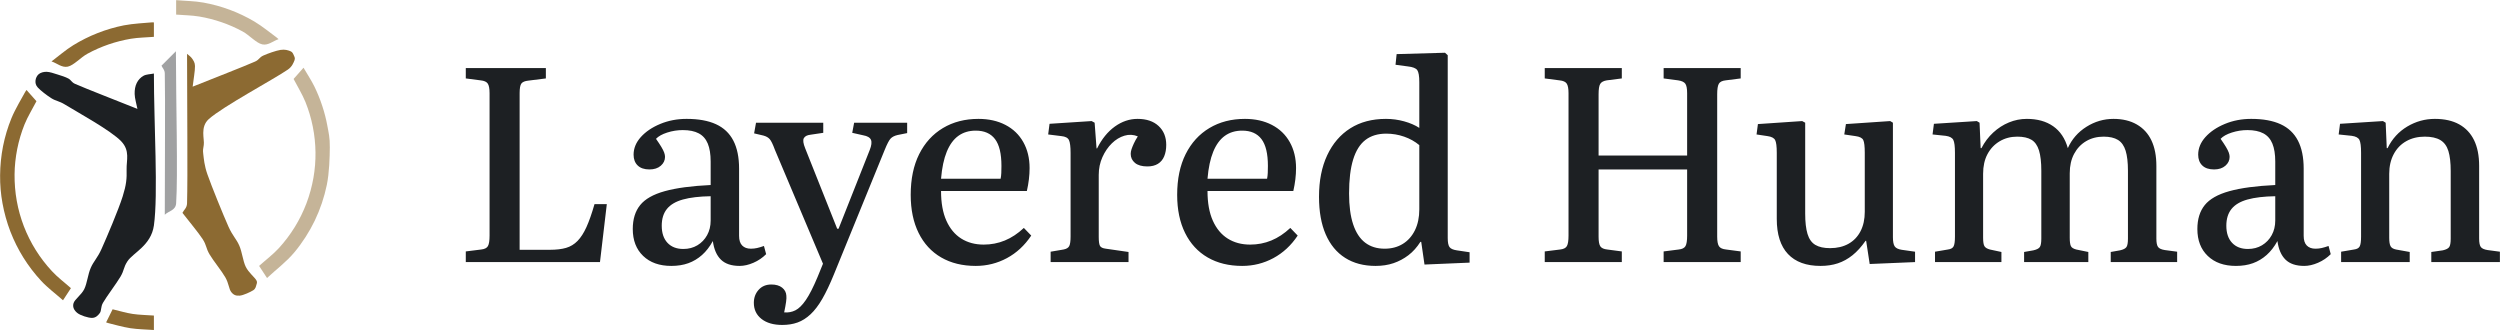
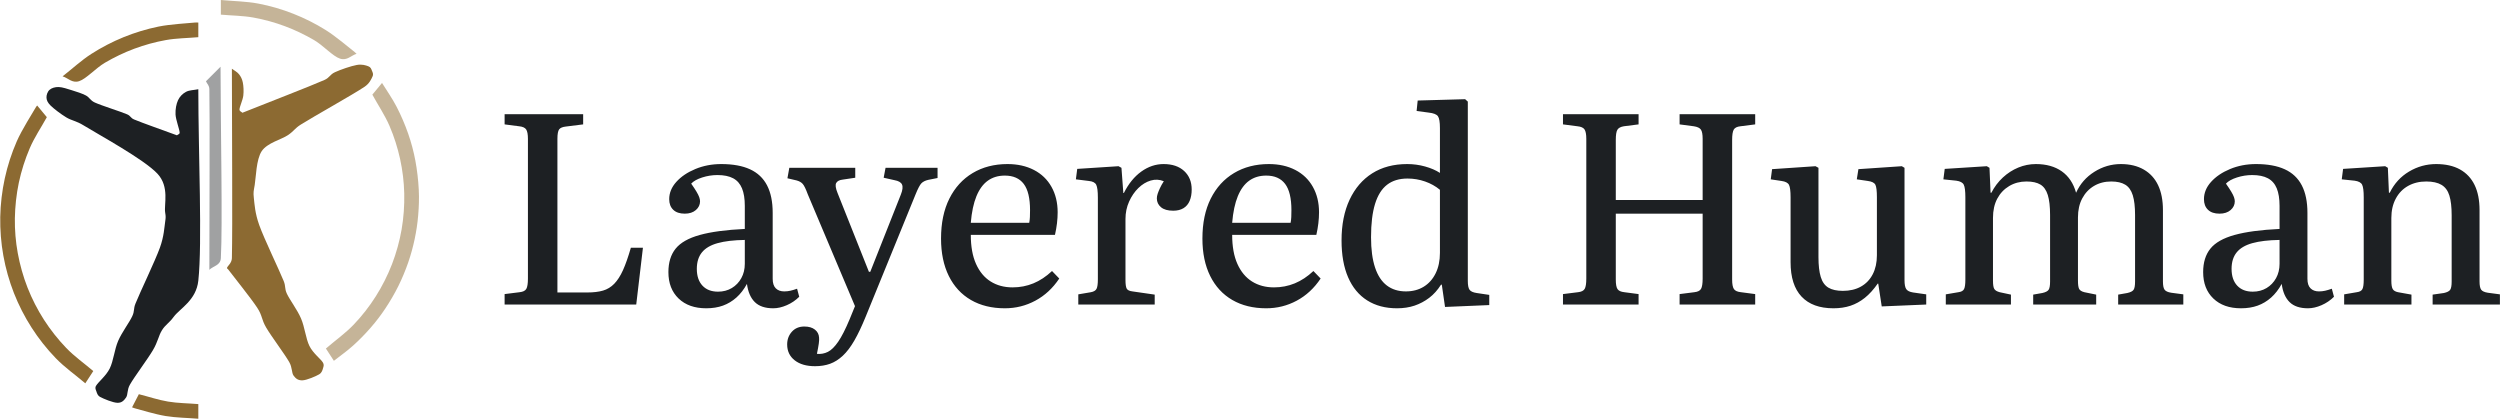
- <svg xmlns="http://www.w3.org/2000/svg" viewBox="-1645 -959 9147 1208" width="309.19" height="40.83">
-   <path fill="#8c6a32" d="M-977.79-180.14C-953.23-148.24-920.71-109.8-904.1-84.44C-888.73-60.85-892.35-51.31-878.48-28.07C-864.69-4.74-834.3 32.37-821.13 55.34C-807.88 78.32-808.05 98.38-799.22 109.6C-790.47 120.82-781.54 123.82-768.11 122.76C-754.77 121.61-728.88 109.51-718.72 103.06C-710.15 97.49-709.18 89.81-707.32 83.71C-705.38 77.61-703.35 73.28-707.32 66.48C-713.77 55.43-735.69 38.38-746.11 17.26C-756.45-3.77-759.1-35.49-769.62-59.97C-780.13-84.35-794.36-96.19-809.2-129.33C-828.64-172.89-871.05-276.98-886.52-321.33C-897.83-353.85-899.42-377.71-901.63-395.56C-903.48-410.49-902.16-413.76-899.77-428.52C-896.41-449.81-914-493.99-881.3-523.33C-830.05-569.27-644.41-668.41-592.19-704.29C-576.46-714.98-571.42-729.38-567.8-738.22C-564.53-746.35-568.15-751.74-570.63-757.39C-573.19-762.96-574.96-768.61-583-771.79C-591.04-774.98-602.7-779.04-618.96-776.39C-635.4-773.74-666.15-762.96-681.7-755.8C-697.25-748.73-696.54-740.52-712.27-733.62C-755.39-714.63-864.43-672.48-940.42-641.91C-937.59-667-931.49-700.13-931.85-717.28C-932.11-730.53-937.5-737.07-942.36-744.58C-947.22-752-954.73-756.24-960.92-762.08C-960.92-579.79-958.09-312.23-960.92-215.21C-961.45-197.54-972.14-191.89-977.79-180.14Z" />
-   <path fill="#1d2023" fill-opacity="0.42" d="M-1001.74-771.44L-1054.49-718.6C-1050.42-709.06-1042.65-704.11-1042.38-689.97C-1040.35-599.14-1042.38-345.46-1042.38-173.24C-1028.51-187.2-1002.62-188.44-1000.85-215.21C-994.05-314.88-1001.38-585.97-1001.74-771.44Z" />
-   <path fill="#1d2023" d="M-1408.02-576.61C-1365.43-550.36-1239.43-481.53-1201.79-441.95C-1168.92-407.4-1182.96-372.58-1182.08-338.92C-1181.2-305.25-1182.88-283.34-1196.57-239.96C-1211.86-191.45-1254.36-91.51-1273.89-47.95C-1288.73-14.81-1302.96-2.97-1313.47 21.5C-1323.99 45.89-1326.46 76.99-1336.89 98.55C-1347.4 120.11-1372.14 136.11-1376.39 150.69C-1380.63 165.35-1373.47 177.37-1362.25 186.29C-1351.11 195.22-1322.93 204.14-1309.23 204.23C-1295.62 204.32-1287.14 195.93-1280.34 186.74C-1273.53 177.55-1277.42 164.65-1268.59 149.01C-1255.95 126.74-1219.37 78.5-1204.44 53.22C-1190.21 29.01-1194.27 20.53-1178.99-2.97C-1158.58-34.16-1092.57-60.58-1082.23-133.83C-1066.15-248.35-1082.23-504.59-1082.23-689.97C-1094.87-687.23-1109.63-687.5-1120.14-681.76C-1130.57-676.01-1139.58-666.56-1144.97-655.42C-1150.45-644.29-1153.1-630.68-1152.66-614.87C-1152.3-599.05-1145.94-578.64-1142.5-560.53C-1218.57-591.1-1328.67-633.6-1370.82-652.16C-1383.81-657.9-1384.6-665.94-1395.21-671.68C-1405.9-677.43-1421.45-682.37-1434.79-686.44C-1448.05-690.59-1463.42-696.07-1474.91-696.25C-1486.39-696.51-1496.73-693.15-1503.45-687.85C-1510.25-682.46-1514.85-672.3-1515.46-664.08C-1516.08-655.95-1515.2-647.91-1507.16-638.9C-1497.44-628.12-1473.85-609.83-1457.32-599.49C-1440.8-589.07-1429.05-589.6-1408.02-576.61Z" />
-   <path fill="#8c6a32" fill-opacity="0.5" d="M-633.19-821.81C-647.94-832.59-685.85-863.25-714.48-880.21C-743.02-897.09-773.59-911.67-804.69-923.24C-835.89-934.82-868.49-943.74-901.18-949.58C-933.88-955.5-967.63-955.5-1000.85-958.5L-1000.85-905.57C-972.76-903.27-944.39-903.19-916.74-898.59C-889.08-894-861.42-886.93-834.91-877.83C-808.41-868.73-782.6-857.42-757.69-843.9C-732.86-830.38-707.68-801.31-685.76-796.62C-663.85-791.85-646-809.26-626.12-815.62C-628.5-817.74-629.74-819.33-633.19-821.81ZM-438.53-419.86C-438.18-455.91-442.86-473.31-447.54-498.67C-452.14-524.12-458.5-548.24-466.45-572.19C-474.32-596.22-483.68-619.37-494.99-642.52C-506.39-665.67-521.5-688.29-534.75-711.18L-571.07-670.09C-556.49-641.73-539.08-614.16-527.42-585C-515.67-555.84-506.83-525.71-500.74-495.14C-494.64-464.65-491.37-433.02-490.93-401.92C-490.57-370.82-492.96-339.63-498.44-308.52C-503.92-277.33-512.58-245.17-523.97-215.13C-535.37-185.08-549.86-155.57-566.74-128.18C-583.62-100.88-603.41-74.63-625.15-50.95C-646.88-27.27-673.21-7.66-697.25 13.99L-668.27 58.35C-634.78 26.89-597.05-0.94-567.98-36.02C-538.82-71.01-513.28-110.86-493.49-151.95C-473.79-193.04-458.68-237.83-449.49-282.46C-440.3-327.17-438.88-383.81-438.53-419.86Z" />
-   <path fill="#8c6a32" d="M-1092.57-876.94C-1110.86-875.18-1159.46-872.7-1192.07-866.25C-1224.58-859.8-1257.1-850.26-1288.02-838.07C-1318.95-825.96-1349.35-810.76-1377.45-793.44C-1405.63-776.12-1430.46-753.95-1456.88-734.24C-1437-727.88-1419.15-710.47-1397.24-715.16C-1375.32-719.93-1350.23-748.91-1325.31-762.43C-1300.48-776.04-1274.59-787.26-1248.09-796.45C-1221.58-805.55-1194.01-812.53-1166.35-817.21C-1138.7-821.81-1110.24-821.81-1082.23-824.19L-1082.23-877.03C-1085.68-877.03-1087.89-877.47-1092.57-876.94ZM-1553.99-621.14C-1563.18-604-1590.13-559.29-1603.47-526.42C-1616.9-493.64-1627.33-458.82-1634.22-424.1C-1641.11-389.28-1644.73-352.61-1645-317.71C-1645.35-282.81-1642.44-248.97-1636.16-214.68C-1629.89-180.31-1620.08-144.79-1607.36-111.74C-1594.55-78.61-1578.38-46.18-1559.56-16.05C-1540.73 13.99-1518.73 42.8-1494.61 68.78C-1470.49 94.75-1441.42 116.14-1414.82 139.73L-1385.84 95.37C-1409.17 74.52-1434.35 56.05-1455.82 32.72C-1477.29 9.49-1497.62-16.85-1514.67-44.15C-1531.72-71.36-1546.39-100.79-1557.97-130.74C-1569.54-160.78-1578.38-192.42-1584.03-224.05C-1589.77-255.68-1592.34-288.91-1592.07-320.54C-1591.81-352.17-1588.36-383.19-1582.35-413.76C-1576.26-444.24-1567.42-474.46-1555.67-503.62C-1543.92-532.78-1526.51-560.35-1511.93-588.71L-1548.33-629.71C-1550.19-626.88-1551.78-625.29-1553.99-621.14ZM-1248.88 223.32C-1234.13 226.85-1196.04 237.72-1168.21 241.96C-1140.46 246.11-1110.86 246.38-1082.23 248.5L-1082.23 195.66C-1108.21 193.63-1134.99 193.45-1160.17 189.65C-1185.35 185.85-1208.94 178.34-1233.33 172.69L-1257.1 220.67C-1254.36 221.55-1252.68 222.35-1248.88 223.32Z" />
+ <svg xmlns="http://www.w3.org/2000/svg" viewBox="-1823 -1136 9325 1563" width="315.21" height="52.83">
+   <path fill="#8c6a32" d="M-972.39-131.25C-953.75-106.39-887.74-24.56-863.94 11.67C-843.54 42.86-849.05 54.23-830.17 86.35C-810.24 120.12-761.35 184.84-744.35 214.73C-732.28 235.84-736.26 254.24-727.94 265.5C-719.62 276.87-710.24 283.55-694.41 282.73C-678.58 281.79-645.75 268.08-632.97 260.46C-622.07 253.89-620.43 244.16-618.08 236.77C-615.86 229.27-614.1 223.99-619.02 216.02C-627.58 202.3-655.48 181.9-669.08 154.59C-682.68 127.15-686.44 84.24-700.5 51.77C-714.46 19.29-742.36-17.17-753.15-40.38C-762.41-60.55-756.78-67.12-765.1-87.75C-782.34-130.31-837.68-244.5-856.2-296.2C-872.15-340.52-873.67-373-876.48-397.85C-878.95-419.54-876.84-424.23-873.2-445.8C-868.28-474.88-867.69-541.12-847.06-572.19C-826.3-603.26-773.43-615.45-749.16-631.98C-725.71-647.93-724.89-656.37-700.97-671.49C-653.37-701.51-508-782.4-463.44-812.3C-445.04-824.61-438.24-840.9-433.66-850.87C-429.56-859.78-433.31-865.88-435.89-872.21C-438.47-878.54-440.23-885.34-449.26-888.74C-458.75-892.37-473.06-897.18-492.4-893.66C-513.15-890.03-553.37-876.19-573.53-866.81C-593.7-857.55-592.88-846.53-613.51-837.5C-671.08-812.3-817.28-756.02-919.16-715.34C-922.79-719.56-930.41-720.5-929.95-728C-929.36-738.67-917.87-762.24-915.76-779C-913.77-795.65-914.82-814.88-917.52-828.24C-920.21-841.61-925.14-850.75-931.94-859.31C-938.74-867.87-949.52-872.91-958.32-879.71C-958.32-644.17-955.39-296.79-958.32-172.98C-958.79-154.81-974.03-144.26-976.37-137.34C-977.43-134.18-974.38-133.83-972.39-131.25Z" />
+   <path fill="#1d2023" fill-opacity="0.42" d="M-1000.64-887.1L-1055.04-832.82C-1050.82-822.85-1042.61-817.81-1042.38-803.15C-1040.27-685.91-1042.38-354-1042.38-129.49C-1028.08-144.03-1000.99-145.31-999.47-172.98C-992.55-299.25-1000.29-649.1-1000.64-887.1Z" />
+   <path fill="#1d2023" d="M-1511.58-668.33C-1454.95-633.39-1286.83-542.29-1236.06-488.13C-1190.22-439.12-1212.03-373.11-1207.22-343.33C-1204.76-328.21-1204.88-324.81-1207.1-309.69C-1210.39-287.76-1211.44-254.7-1226.8-212.14C-1245.32-161.14-1300.78-46.36-1317.9-3.69C-1326.22 16.83-1320.59 23.51-1329.97 43.56C-1340.76 66.89-1368.54 103.24-1382.61 135.71C-1396.56 168.19-1400.08 210.51-1413.92 238.41C-1427.63 266.2-1456.59 288.71-1464.92 302.9C-1469.72 310.87-1466.56 316.5-1463.98 323.41C-1461.52 330.33-1459.99 339.01-1449.79 344.63C-1436.78 351.79-1401.61 366.21-1385.43 366.56C-1369.36 367.03-1361.04 358.23-1353.18 346.98C-1345.45 335.61-1350.02 318.61-1338.65 298.79C-1322 269.25-1272.87 204.18-1252.94 170.3C-1233.95 138.29-1232.08 116.48-1219.06 95.73C-1206.05 74.86-1193.03 70.06-1175.1 45.55C-1152.47 14.84-1091.5-15.41-1083.53-88.92C-1068.29-230.43-1083.53-565.04-1083.53-803.15C-1098.77-799.87-1116.83-800.22-1129.37-793.42C-1142.03-786.62-1152.7-776.19-1159.27-762.12C-1165.72-747.93-1169.47-728.94-1168.53-708.89C-1167.48-688.84-1153.99-654.49-1153.17-641.6C-1152.7-635.03-1159.97-634.68-1163.25-631.28C-1216.6-650.97-1292.22-677.35-1323.17-690.37C-1336.65-696.11-1335.6-703.73-1349.08-709.48C-1373.47-720.03-1443.93-741.84-1469.61-753.56C-1487.07-761.53-1488.72-772.2-1502.78-779.82C-1516.85-787.33-1537.02-793.66-1554.02-798.93C-1570.9-804.09-1590.36-811.01-1604.43-811.36C-1618.5-811.71-1630.81-807.61-1638.43-800.93C-1646.05-794.24-1650.62-781.11-1649.92-771.38C-1649.34-761.65-1645.23-752.86-1634.68-742.31C-1622.25-730.11-1596.46-710.42-1576.06-698.11C-1555.54-685.8-1539.01-685.33-1511.58-668.33Z" />
+   <path fill="#8c6a32" fill-opacity="0.5" d="M-499.91-941.5C-519.02-956.27-569.78-999.88-608-1023.68C-646.22-1047.6-687.37-1068.35-729.35-1084.77C-771.32-1101.3-814.81-1114.08-859.84-1122.63C-904.86-1131.19-952.92-1131.54-999.47-1136L-999.47-1081.37C-959.14-1077.73-918.1-1077.73-878.36-1070.58C-838.61-1063.43-798.87-1052.52-761.12-1038.46C-723.25-1024.39-685.62-1006.33-651.26-986.17C-616.91-965.88-581.27-925.67-554.89-917.23C-528.51-908.67-513.74-929.19-493.22-935.28C-495.45-937.28-496.62-938.92-499.91-941.5ZM-261.2-428.69C-262.96-462.57-267.3-501.96-273.87-536.66C-280.43-571.49-289.11-603.96-300.71-637.37C-312.32-670.79-327.33-705.73-343.62-737.26C-359.8-768.8-379.97-796.82-398.26-826.6L-434.37-782.99C-413.15-744.18-387.82-706.66-370.47-666.57C-353.24-626.59-340.11-584.97-330.84-542.88C-321.7-500.67-316.31-457.64-315.37-413.8C-314.43-369.95-317.6-323.87-325.22-280.02C-332.84-236.18-345.03-192.21-360.98-150.71C-377.04-109.2-397.55-68.52-421.35-30.89C-445.15 6.75-472.82 42.39-503.89 74.86C-534.96 107.34-573.06 134.3-607.65 164.08L-577.87 209.93C-554.19 191.17-529.57 174.28-506.59 153.53C-483.61 132.9-460.16 108.98-440 85.65C-419.71 62.32-402.13 39.34-385.13 13.55C-368.01-12.25-351.48-40.5-337.41-68.76C-323.34-97.13-310.91-127.38-300.71-156.57C-290.63-185.76-282.78-214.49-276.56-243.91C-270.35-273.46-265.78-302.77-263.31-333.6C-260.73-364.44-259.44-394.92-261.2-428.69Z" />
+   <path fill="#8c6a32" d="M-1097.13-1051.82C-1121.87-1049.24-1187.99-1045.84-1232.19-1036.81C-1276.27-1027.79-1320.36-1014.42-1362.1-997.42C-1403.83-980.42-1444.75-959.2-1482.74-934.81C-1520.6-910.43-1554.14-879.13-1589.89-851.22C-1569.26-845.24-1554.49-824.73-1528.23-833.17C-1501.85-841.61-1466.09-881.94-1431.74-902.1C-1397.38-922.27-1359.87-940.33-1322-954.39C-1284.13-968.46-1244.39-979.37-1204.64-986.52C-1164.9-993.67-1123.86-993.67-1083.53-997.3L-1083.53-1051.94C-1088.1-1051.94-1091.03-1052.41-1097.13-1051.82ZM-1690.25-734.8C-1703.03-712.41-1741.72-652.38-1760.95-608.3C-1780.18-564.22-1795.3-517.44-1805.5-470.42C-1815.7-423.53-1821.44-374.64-1822.38-326.57C-1823.2-278.5-1819.33-229.49-1810.78-182.13C-1802.33-134.88-1788.85-87.51-1771.38-42.85C-1753.8 1.94-1731.4 45.79-1705.38 86.24C-1679.47 126.68-1648.98 165.26-1615.57 199.84C-1582.16 234.43-1541.94 262.57-1505.13 293.87L-1475.35 248.15C-1509 219.42-1545.58 193.86-1576.29 161.97C-1606.89 130.08-1635.38 94.09-1659.42 56.69C-1683.45 19.29-1704.2-21.39-1720.5-62.78C-1736.8-104.16-1749.22-148.71-1757.08-191.86C-1764.93-234.89-1768.45-277.56-1767.87-321.41C-1767.16-365.14-1762.24-411.22-1753.09-454.71C-1743.83-498.21-1729.88-541.94-1712.53-582.62C-1695.18-623.31-1669.97-660.12-1648.63-698.93L-1684.74-742.54C-1686.62-739.96-1688.14-738.55-1690.25-734.8ZM-1319.65 387.31C-1298.79 392.7-1244.74 409.47-1205.34 415.92C-1166.07 422.37-1124.1 422.6-1083.53 426L-1083.53 371.37C-1121.17 368.2-1159.39 368.2-1196.43 361.99C-1233.36 355.89-1269.01 343.58-1305.35 334.43L-1330.67 383.44C-1327.04 384.73-1324.81 385.9-1319.65 387.31Z" />
  <path fill="#1d2023" d="M59 0V-39L115 -46Q134 -48 140 -58.5Q146 -69 146 -97V-618Q146 -643 139.5 -653Q133 -663 113 -665L59 -672V-710H352V-672L288 -664Q269 -662 262.5 -653.5Q256 -645 256 -618V-45H367Q402 -45 426 -52Q450 -59 468 -77.5Q486 -96 500.5 -128Q515 -160 530 -212H575L550 0ZM811 14Q746 14 708 -22.5Q670 -59 670 -121Q670 -175 697 -208.5Q724 -242 787 -259.5Q850 -277 955 -282V-368Q955 -408 944.5 -433.5Q934 -459 911.5 -471Q889 -483 853 -483Q824 -483 796 -474Q768 -465 755 -451Q767 -434 774.5 -421.5Q782 -409 785 -400.5Q788 -392 788 -385Q788 -366 772.5 -352.5Q757 -339 731 -339Q703 -339 688 -353.5Q673 -368 673 -393Q673 -428 699.5 -457.5Q726 -487 770.5 -505.5Q815 -524 867 -524Q932 -524 974.5 -504.5Q1017 -485 1038 -444.5Q1059 -404 1059 -342V-96Q1059 -72 1070.5 -60.5Q1082 -49 1102 -49Q1114 -49 1125 -51.5Q1136 -54 1150 -59L1158 -29Q1138 -9 1111.5 2.5Q1085 14 1061 14Q1016 14 992.5 -9Q969 -32 963 -77Q946 -46 923.5 -26Q901 -6 873.5 4Q846 14 811 14ZM855 -48Q884 -48 906.5 -61.5Q929 -75 942 -98.5Q955 -122 955 -152V-241Q893 -240 853.5 -229Q814 -218 795 -194.5Q776 -171 776 -133Q776 -93 797 -70.5Q818 -48 855 -48ZM1217 230Q1169 230 1141 208Q1113 186 1113 149Q1113 121 1130.5 101.5Q1148 82 1177 82Q1202 82 1216.5 93.5Q1231 105 1232 123Q1233 131 1231 145.5Q1229 160 1224 184Q1246 186 1265 176.5Q1284 167 1303.5 138.5Q1323 110 1346 55L1366 6L1190 -411Q1179 -441 1171 -450Q1163 -459 1148 -463L1114 -471L1121 -510H1367V-473L1320 -466Q1302 -464 1296 -453.5Q1290 -443 1301 -416L1418 -122H1423L1537 -410Q1547 -435 1541.5 -447.5Q1536 -460 1513 -464L1473 -473L1480 -510H1674V-472L1639 -465Q1622 -461 1613.5 -452Q1605 -443 1592 -411L1406 45Q1384 99 1363.5 134.5Q1343 170 1320.5 191Q1298 212 1273 221Q1248 230 1217 230ZM1925 14Q1852 14 1798.5 -17Q1745 -48 1716 -106.5Q1687 -165 1687 -246Q1687 -333 1718 -395Q1749 -457 1805 -490.5Q1861 -524 1935 -524Q1991 -524 2033.5 -502Q2076 -480 2099 -439Q2122 -398 2122 -344Q2122 -324 2119.5 -303Q2117 -282 2112 -260H1798Q1798 -195 1817.5 -151.5Q1837 -108 1872 -86Q1907 -64 1954 -64Q1995 -64 2031.5 -79Q2068 -94 2101 -125L2128 -97Q2092 -43 2039 -14.5Q1986 14 1925 14ZM1798 -305H2016Q2018 -315 2018.5 -326.5Q2019 -338 2019 -352Q2019 -419 1995.5 -450Q1972 -481 1925 -481Q1888 -481 1861.5 -462Q1835 -443 1819 -404Q1803 -365 1798 -305ZM2199 0V-38L2246 -46Q2262 -49 2267 -58.5Q2272 -68 2272 -94V-399Q2272 -434 2266 -446.5Q2260 -459 2238 -461L2190 -467L2195 -506L2349 -516L2360 -510L2367 -416H2369Q2395 -468 2434 -496Q2473 -524 2517 -524Q2566 -524 2594 -498Q2622 -472 2622 -429Q2622 -405 2614.5 -387Q2607 -369 2591.5 -359.5Q2576 -350 2553 -350Q2523 -350 2507.5 -363Q2492 -376 2492 -396Q2492 -404 2495 -413Q2498 -422 2503.5 -434Q2509 -446 2518 -460Q2494 -470 2469 -462.5Q2444 -455 2423 -434.5Q2402 -414 2388.5 -384Q2375 -354 2375 -319V-92Q2375 -68 2379.5 -59.5Q2384 -51 2401 -49L2484 -37V0ZM2900 14Q2827 14 2773.5 -17Q2720 -48 2691 -106.5Q2662 -165 2662 -246Q2662 -333 2693 -395Q2724 -457 2780 -490.5Q2836 -524 2910 -524Q2966 -524 3008.5 -502Q3051 -480 3074 -439Q3097 -398 3097 -344Q3097 -324 3094.5 -303Q3092 -282 3087 -260H2773Q2773 -195 2792.5 -151.5Q2812 -108 2847 -86Q2882 -64 2929 -64Q2970 -64 3006.5 -79Q3043 -94 3076 -125L3103 -97Q3067 -43 3014 -14.5Q2961 14 2900 14ZM2773 -305H2991Q2993 -315 2993.5 -326.5Q2994 -338 2994 -352Q2994 -419 2970.5 -450Q2947 -481 2900 -481Q2863 -481 2836.5 -462Q2810 -443 2794 -404Q2778 -365 2773 -305ZM3388 14Q3323 14 3276.5 -15.5Q3230 -45 3205.5 -101.5Q3181 -158 3181 -239Q3181 -327 3211 -391Q3241 -455 3295.5 -489.5Q3350 -524 3426 -524Q3460 -524 3492.5 -515Q3525 -506 3548 -491V-658Q3548 -692 3540.5 -702.5Q3533 -713 3506 -716L3461 -722L3465 -761L3642 -766L3652 -757V-88Q3652 -64 3658.5 -55Q3665 -46 3685 -43L3732 -36V2L3567 9L3555 -74H3552Q3533 -44 3508 -25Q3483 -6 3453.5 4Q3424 14 3388 14ZM3421 -49Q3459 -49 3487.5 -66.5Q3516 -84 3532 -116.5Q3548 -149 3548 -193V-428Q3524 -448 3492.5 -459Q3461 -470 3427 -470Q3381 -470 3351 -447Q3321 -424 3306 -375.5Q3291 -327 3291 -251Q3291 -183 3306 -138Q3321 -93 3350 -71Q3379 -49 3421 -49ZM4007 0V-39L4063 -46Q4082 -48 4088 -58.5Q4094 -69 4094 -97V-618Q4094 -643 4087.5 -653Q4081 -663 4061 -665L4007 -672V-710H4289V-672L4234 -665Q4216 -662 4210 -652Q4204 -642 4204 -614V-390H4528V-618Q4528 -643 4521.5 -652.5Q4515 -662 4495 -665L4442 -672V-710H4724V-672L4669 -665Q4650 -663 4644 -652.5Q4638 -642 4638 -614V-93Q4638 -68 4644.5 -58Q4651 -48 4671 -46L4724 -39V0H4442V-39L4497 -46Q4516 -48 4522 -58.5Q4528 -69 4528 -97V-339H4204V-93Q4204 -67 4210.5 -57.5Q4217 -48 4236 -46L4289 -39V0ZM5016 14Q4938 14 4897 -29.5Q4856 -73 4856 -158V-400Q4856 -435 4850 -446.5Q4844 -458 4822 -461L4782 -467L4787 -505L4949 -516L4960 -510V-177Q4960 -131 4968.5 -103Q4977 -75 4997 -63Q5017 -51 5051 -51Q5090 -51 5118.5 -67Q5147 -83 5162.5 -113Q5178 -143 5178 -184V-400Q5178 -435 5172.5 -446.5Q5167 -458 5144 -461L5103 -467L5109 -505L5271 -516L5281 -510V-91Q5281 -67 5287.5 -57.5Q5294 -48 5313 -45L5362 -38V0L5196 7L5183 -78H5181Q5158 -45 5133 -25Q5108 -5 5079.5 4.5Q5051 14 5016 14ZM5435 0V-38L5482 -46Q5498 -48 5503 -57.5Q5508 -67 5508 -93V-400Q5508 -435 5502 -447Q5496 -459 5474 -462L5426 -467L5431 -506L5588 -516L5598 -510L5602 -417H5605Q5622 -450 5648 -474Q5674 -498 5705.5 -511Q5737 -524 5771 -524Q5829 -524 5867.5 -497Q5906 -470 5921 -417Q5943 -466 5989 -495Q6035 -524 6088 -524Q6138 -524 6173.5 -503.5Q6209 -483 6227 -445Q6245 -407 6245 -352V-86Q6245 -64 6251 -55.5Q6257 -47 6276 -44L6321 -38V0H6078V-37L6112 -43Q6130 -47 6135.5 -55Q6141 -63 6141 -86V-334Q6141 -380 6132.5 -407.5Q6124 -435 6104.5 -447Q6085 -459 6052 -459Q6016 -459 5988 -442.5Q5960 -426 5944 -396Q5928 -366 5928 -325V-89Q5928 -68 5932 -59Q5936 -50 5952 -46L5996 -37V0H5761V-37L5795 -43Q5813 -47 5818.5 -55Q5824 -63 5824 -86V-334Q5824 -381 5815.5 -408.5Q5807 -436 5788 -447.5Q5769 -459 5736 -459Q5700 -459 5671.5 -442Q5643 -425 5627 -395Q5611 -365 5611 -323V-89Q5611 -66 5616 -58Q5621 -50 5636 -46L5678 -37V0ZM6536 14Q6471 14 6433 -22.5Q6395 -59 6395 -121Q6395 -175 6422 -208.5Q6449 -242 6512 -259.5Q6575 -277 6680 -282V-368Q6680 -408 6669.5 -433.5Q6659 -459 6636.5 -471Q6614 -483 6578 -483Q6549 -483 6521 -474Q6493 -465 6480 -451Q6492 -434 6499.5 -421.5Q6507 -409 6510 -400.5Q6513 -392 6513 -385Q6513 -366 6497.5 -352.5Q6482 -339 6456 -339Q6428 -339 6413 -353.5Q6398 -368 6398 -393Q6398 -428 6424.5 -457.5Q6451 -487 6495.5 -505.5Q6540 -524 6592 -524Q6657 -524 6699.5 -504.5Q6742 -485 6763 -444.5Q6784 -404 6784 -342V-96Q6784 -72 6795.5 -60.5Q6807 -49 6827 -49Q6839 -49 6850 -51.5Q6861 -54 6875 -59L6883 -29Q6863 -9 6836.5 2.5Q6810 14 6786 14Q6741 14 6717.5 -9Q6694 -32 6688 -77Q6671 -46 6648.5 -26Q6626 -6 6598.5 4Q6571 14 6536 14ZM6580 -48Q6609 -48 6631.5 -61.5Q6654 -75 6667 -98.5Q6680 -122 6680 -152V-241Q6618 -240 6578.5 -229Q6539 -218 6520 -194.5Q6501 -171 6501 -133Q6501 -93 6522 -70.5Q6543 -48 6580 -48ZM6921 0V-38L6968 -46Q6984 -48 6989 -57.5Q6994 -67 6994 -93V-400Q6994 -435 6988 -447Q6982 -459 6960 -462L6912 -467L6917 -506L7074 -516L7084 -510L7088 -417H7091Q7116 -468 7163 -496Q7210 -524 7264 -524Q7317 -524 7353 -504Q7389 -484 7407.5 -446Q7426 -408 7426 -352V-86Q7426 -64 7432 -55.5Q7438 -47 7457 -44L7502 -38V0H7251V-37L7293 -43Q7311 -47 7316.5 -55Q7322 -63 7322 -86V-333Q7322 -379 7313.5 -406.5Q7305 -434 7284 -446.5Q7263 -459 7227 -459Q7189 -459 7159.5 -442.5Q7130 -426 7113.5 -395Q7097 -364 7097 -323V-89Q7097 -67 7102 -58Q7107 -49 7122 -46L7172 -37V0Z" />
</svg>
